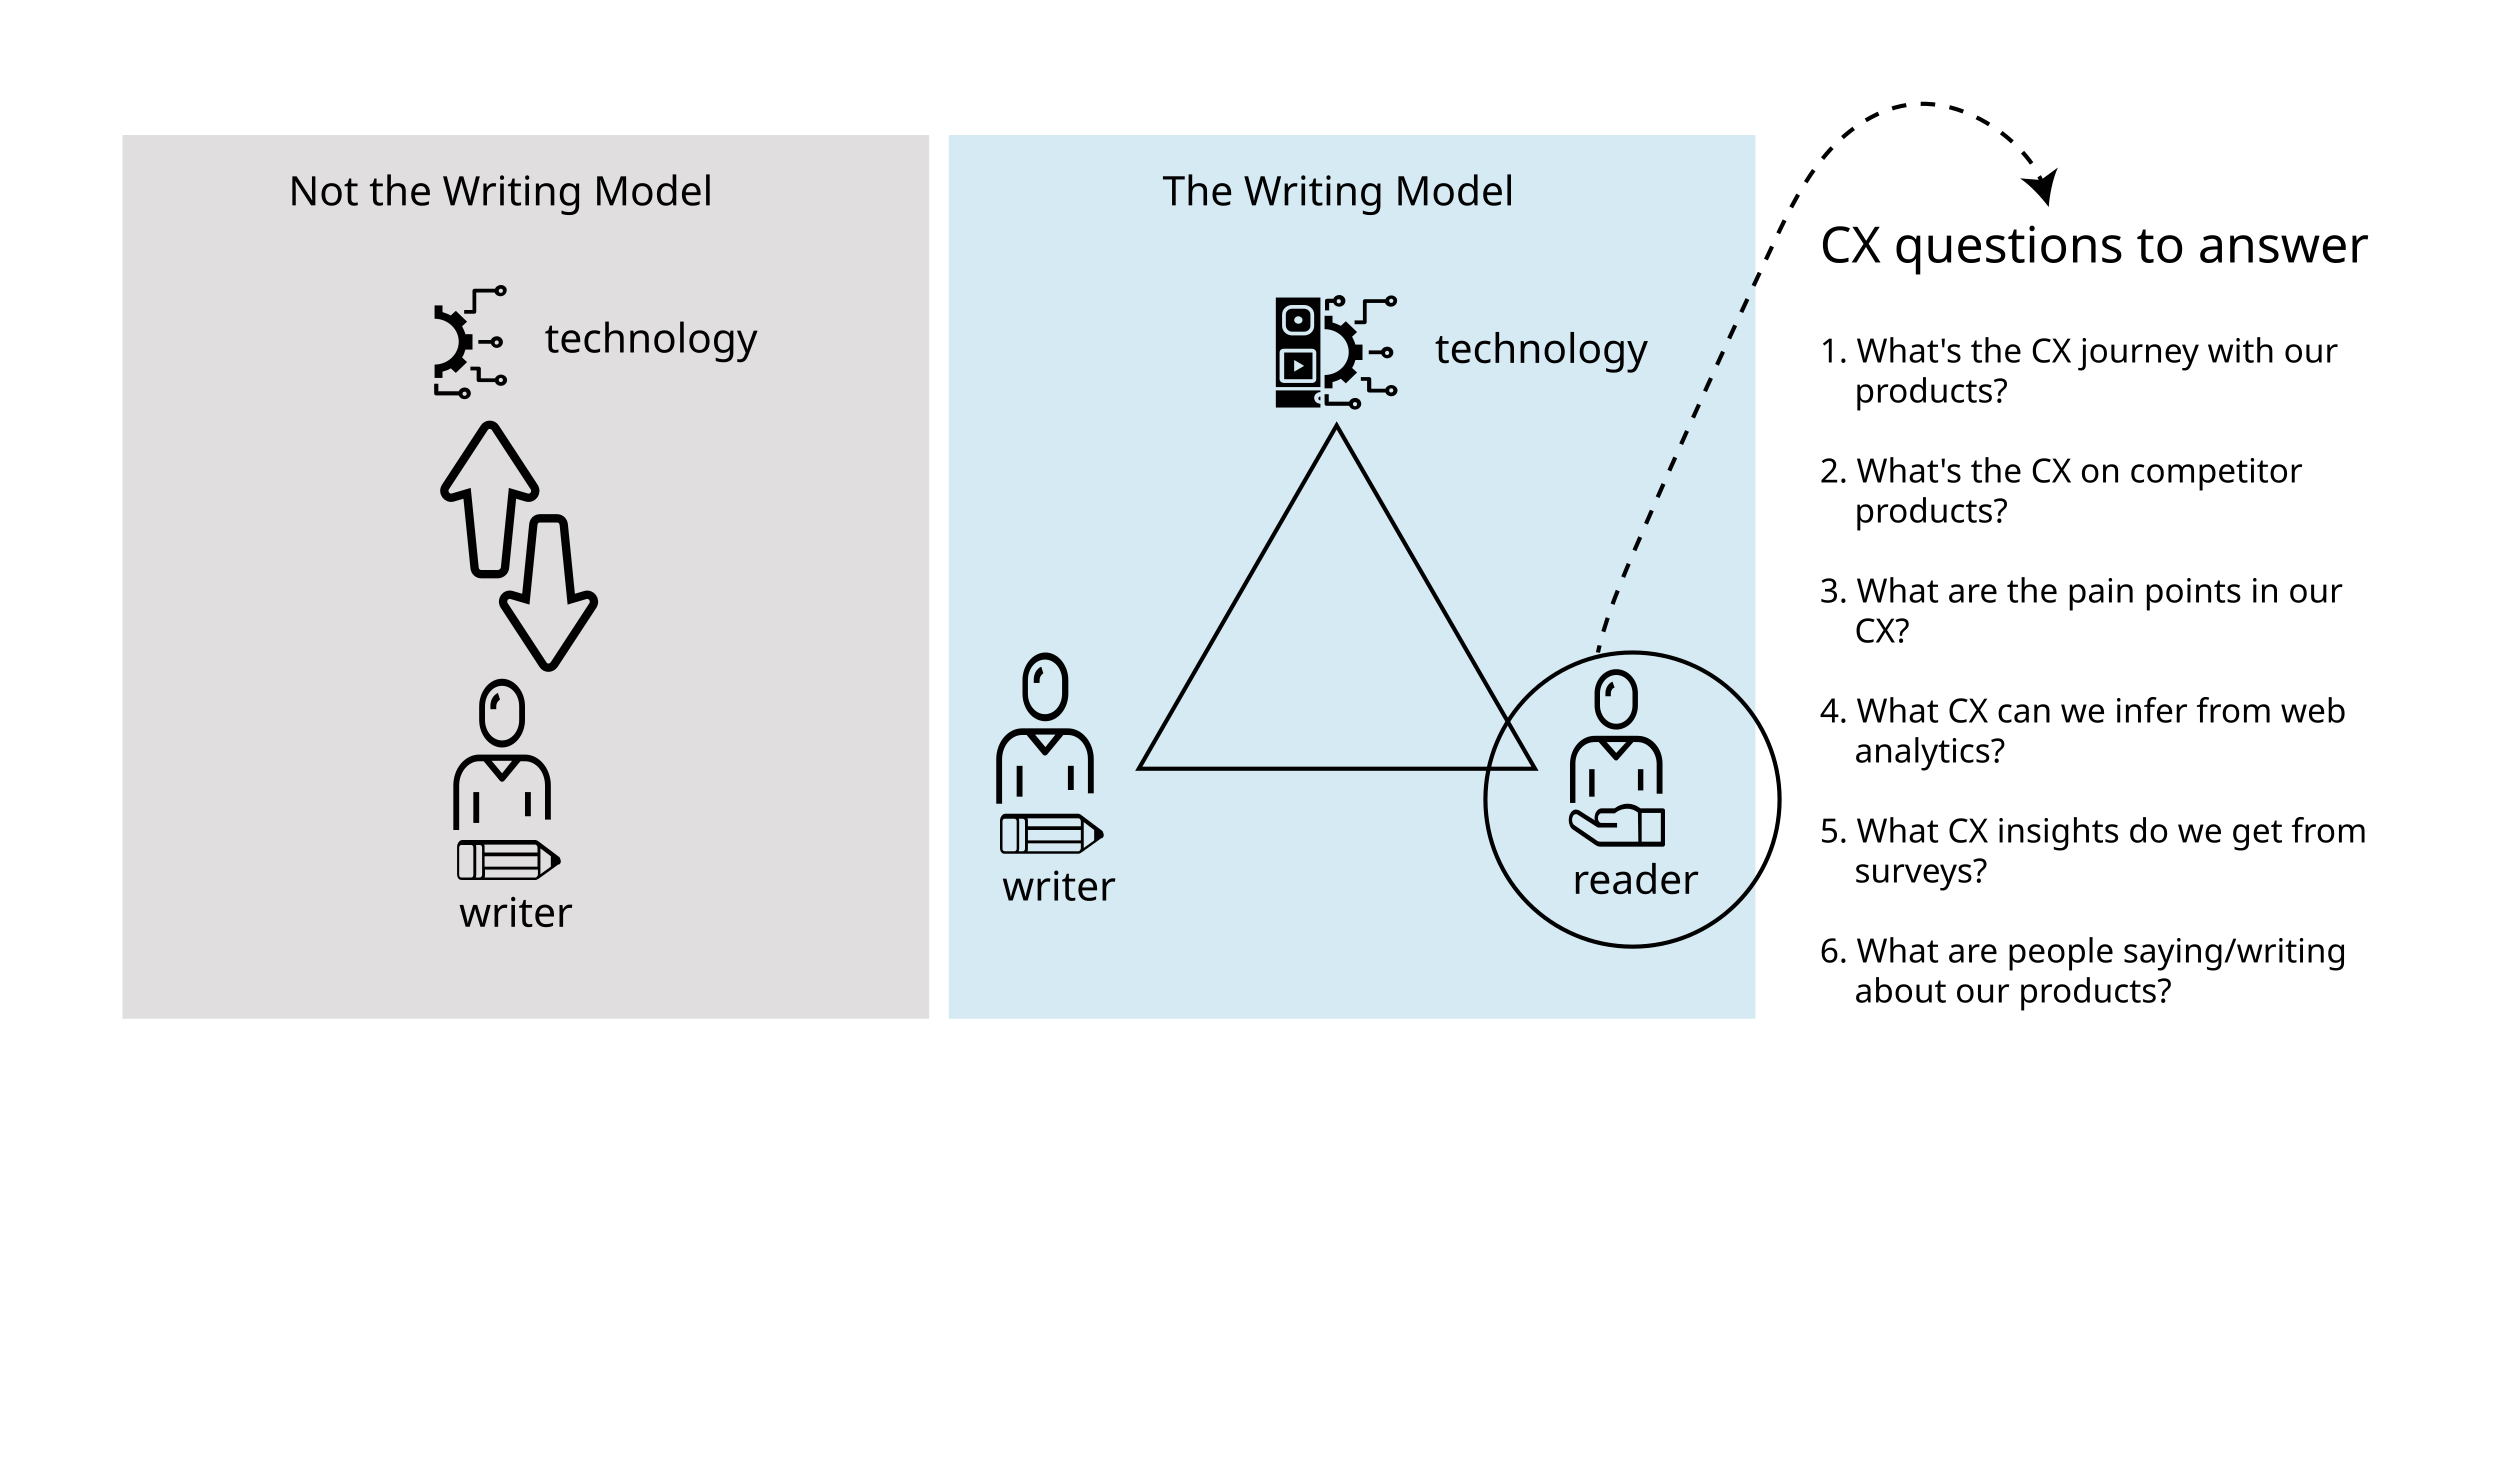
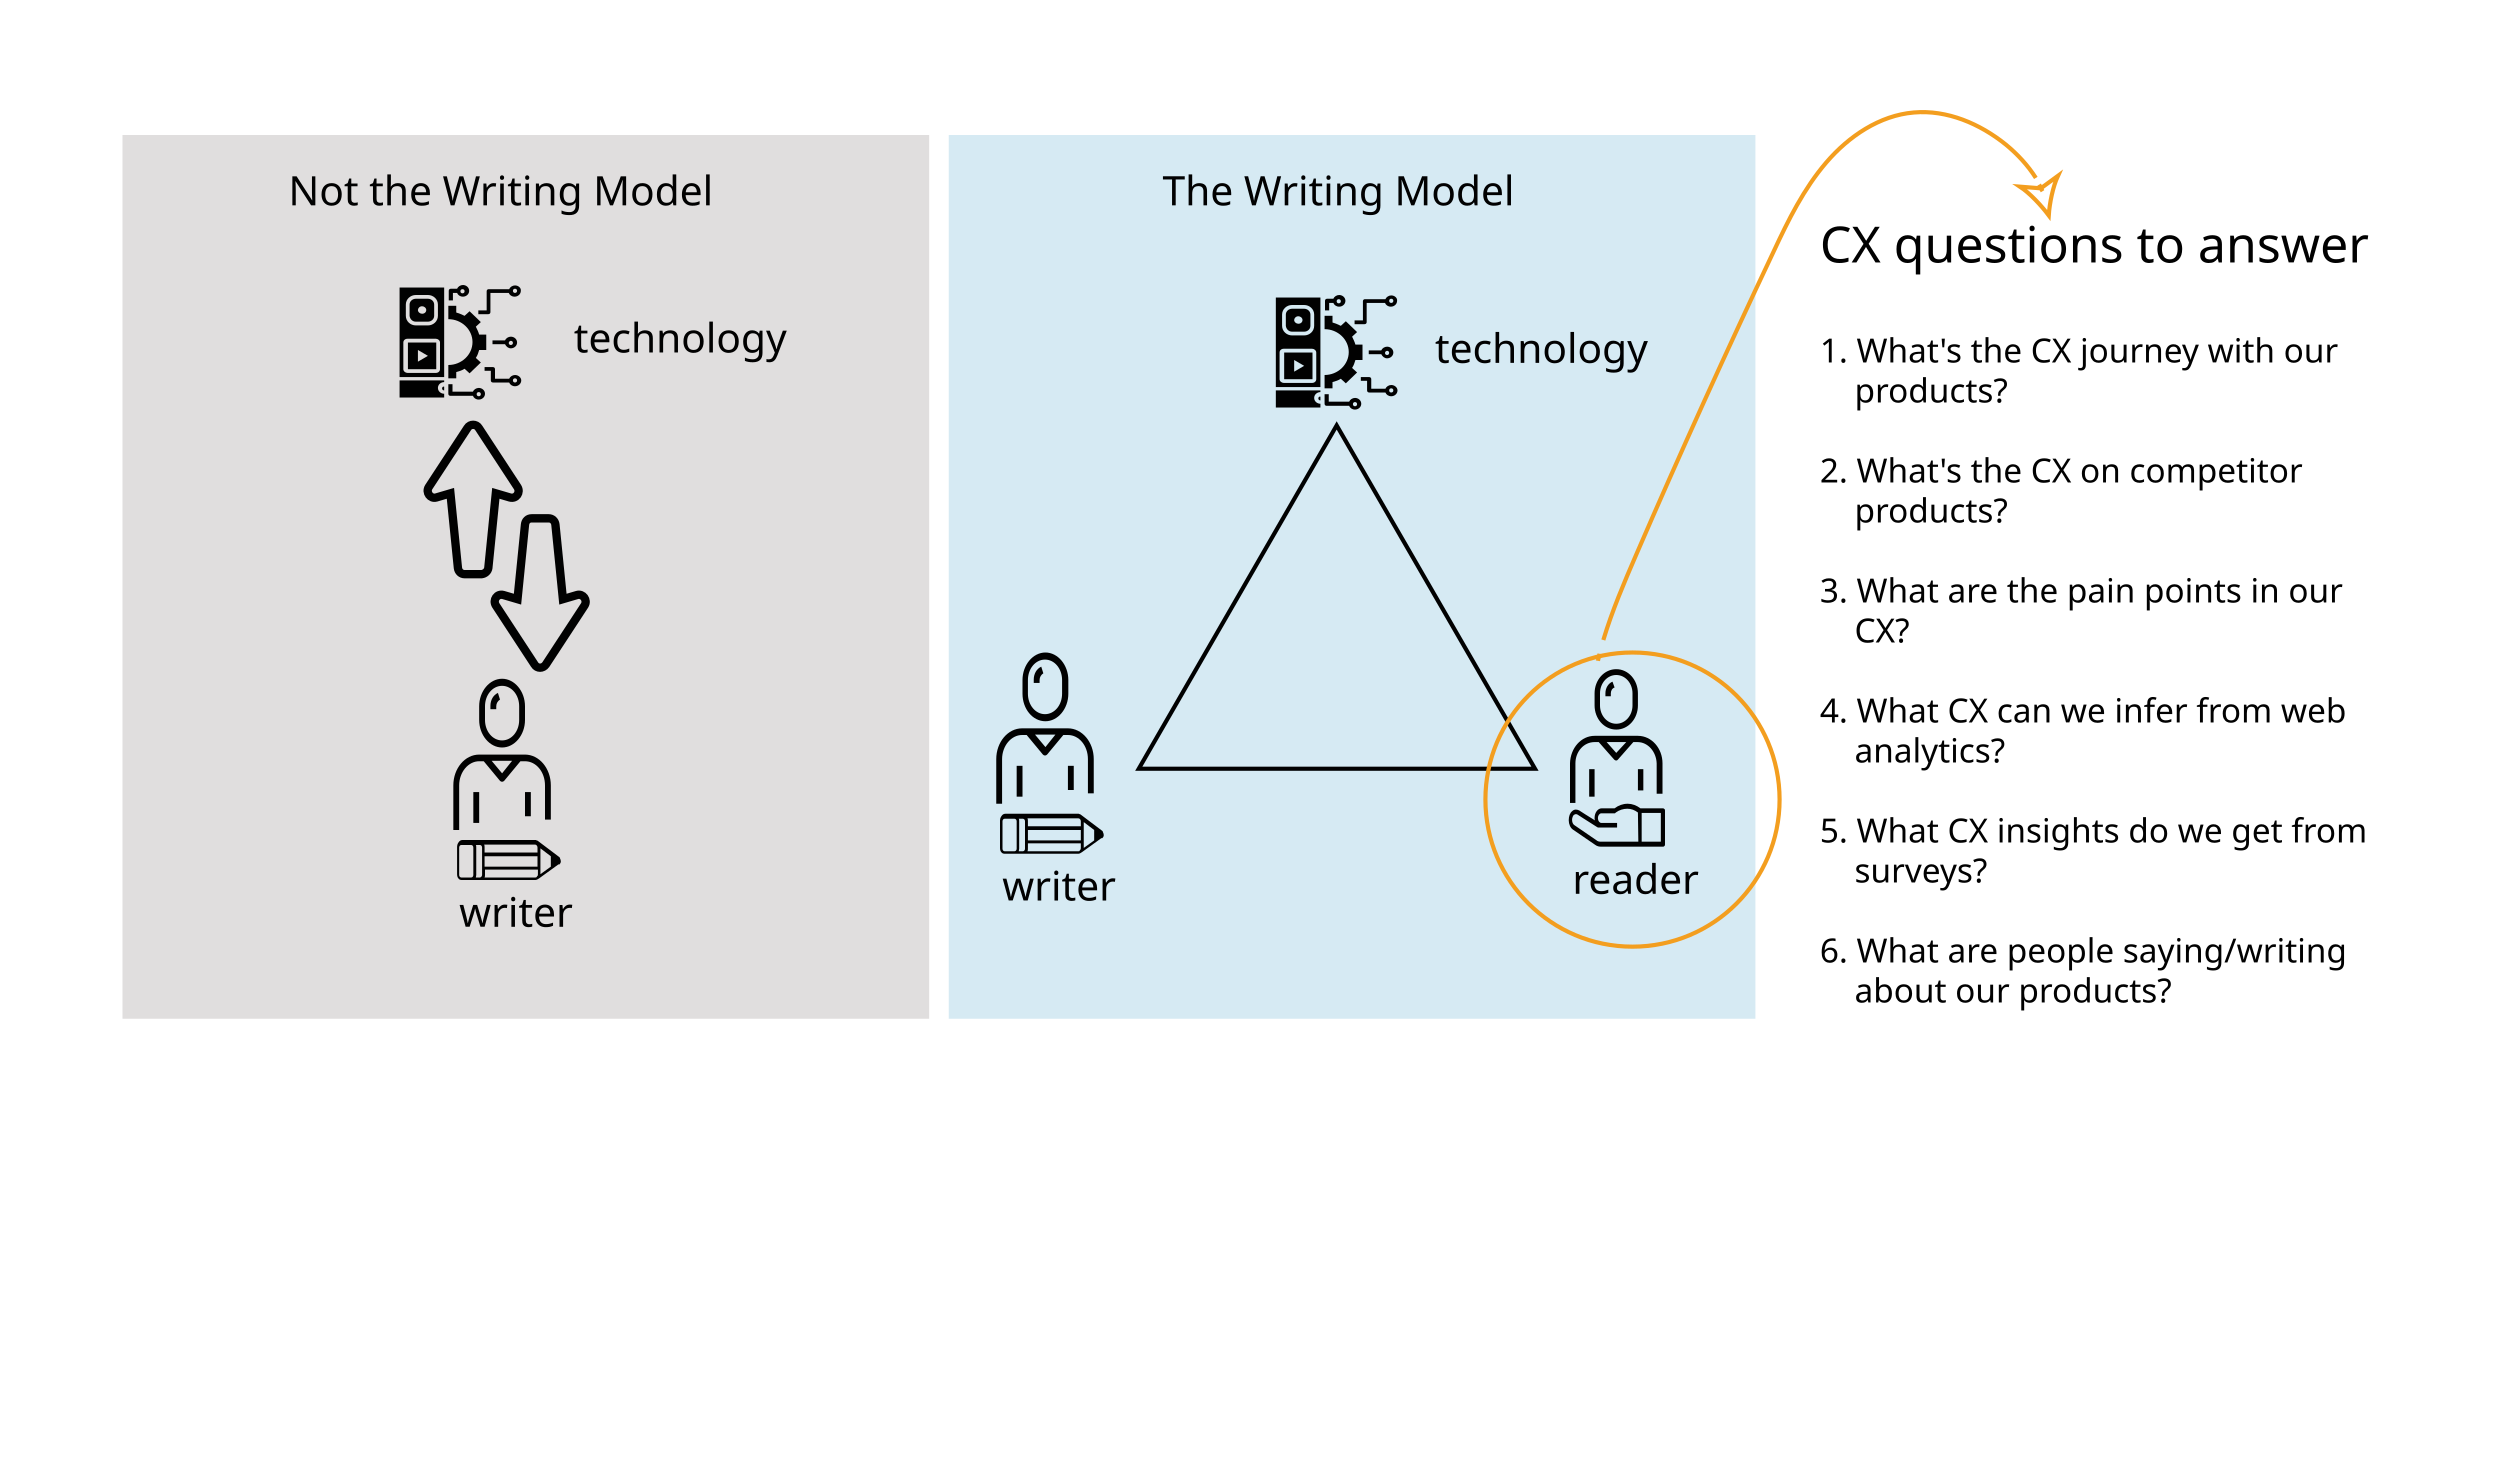
- <svg xmlns="http://www.w3.org/2000/svg" version="1.1" id="Layer_1" x="0px" y="0px" viewBox="0 0 600 350" style="enable-background:new 0 0 600 350;" xml:space="preserve">
-   <style type="text/css">
- 	.st0{fill:none;}
- 	.st1{fill:#010101;}
- 	.st2{font-family:'ArialMT';}
- 	.st3{font-size:12px;}
- 	.st4{font-size:8px;}
- 	.st5{fill:#E0DEDE;}
- 	.st6{font-family:'Arial-BoldMT';}
- 	.st7{font-size:9.764px;}
- 	.st8{fill:none;stroke:#010101;stroke-width:2;stroke-miterlimit:10;}
- 	.st9{fill:#D6EAF3;}
- 	.st10{fill:none;stroke:#010101;stroke-miterlimit:10;}
- 	.st11{fill:none;stroke:#010101;stroke-miterlimit:10;stroke-dasharray:3.482,3.482;}
- </style>
-   <rect x="230" y="47.5" class="st0" width="600" height="45.9" />
-   <rect x="436.8" y="52.7" class="st0" width="134.2" height="216.9" />
-   <text transform="matrix(1 0 0 1 436.7654 62.9947)" class="st1 st2 st3">CX questions to answer</text>
-   <text transform="matrix(1 0 0 1 436.7654 86.9947)" class="st1 st2 st4">1. What's the CX journey with our </text>
-   <text transform="matrix(1 0 0 1 436.7654 96.5948)" class="st1 st2 st4">    products?</text>
-   <text transform="matrix(1 0 0 1 436.7654 115.795)" class="st1 st2 st4">2. What's the CX on competitor </text>
-   <text transform="matrix(1 0 0 1 436.7654 125.3951)" class="st1 st2 st4">    products?</text>
-   <text transform="matrix(1 0 0 1 436.7654 144.5948)" class="st1 st2 st4">3. What are the pain points in our </text>
-   <text transform="matrix(1 0 0 1 436.7654 154.1949)" class="st1 st2 st4">    CX?</text>
-   <text transform="matrix(1 0 0 1 436.7654 173.3951)" class="st1 st2 st4">4. What CX can we infer from web </text>
-   <text transform="matrix(1 0 0 1 436.7654 182.9947)" class="st1 st2 st4">    analytics?</text>
-   <text transform="matrix(1 0 0 1 436.7654 202.1949)" class="st1 st2 st4">5. What CX insights do we get from </text>
-   <text transform="matrix(1 0 0 1 436.7654 211.795)" class="st1 st2 st4">    surveys?</text>
-   <text transform="matrix(1 0 0 1 436.7654 230.9947)" class="st1 st2 st4">6. What are people saying/writing </text>
-   <text transform="matrix(1 0 0 1 436.7654 240.5948)" class="st1 st2 st4">    about our products?</text>
-   <rect x="29.4" y="32.4" class="st5" width="193.6" height="212.1" />
-   <text transform="matrix(1 0 0 1 69.2148 49.2809)" class="st1 st6 st7">Not the Writing Model</text>
-   <text transform="matrix(1 0 0 1 130.7113 84.5987)" class="st1 st2 st7">technology</text>
-   <path class="st1" d="M329.8,158.4c0,0.3,0.2,0.5,0.5,0.5v-1C330,157.9,329.8,158.1,329.8,158.4z" />
-   <path class="st1" d="M330.2,159.7c-0.8,0-1.5-0.6-1.5-1.4c0-0.8,0.7-1.4,1.5-1.4v-0.4h-10.6v4.1h10.7v-0.9L330.2,159.7L330.2,159.7z  " />
-   <path class="st1" d="M329.3,153.8c0,0.5-0.4,0.9-1,0.9h-6.8c-0.5,0-1-0.4-1-0.9v-6.4c0-0.5,0.4-0.9,1-0.9h6.8c0.5,0,1,0.4,1,0.9  V153.8z M321,138.3c0-1.3,1.1-2.3,2.4-2.3h2.9c1.3,0,2.4,1,2.4,2.3v2.7c0,1.3-1.1,2.3-2.4,2.3h-2.9c-1.3,0-2.4-1-2.4-2.3V138.3z   M330.2,134.2h-10.6v21.5h10.7v-21.5H330.2z" />
-   <path class="st1" d="M323.9,149.2l2.4,1.4l-2.4,1.4V149.2z M321.5,153.8h6.8v-6.4h-6.8V153.8z" />
-   <path class="st1" d="M106.2,89.2c0.7-0.2,1.4-0.4,2-0.8l1.2,1.1l2.7-2.6l-1.2-1.1c0.4-0.6,0.6-1.2,0.8-1.9h1.7v-3.7h-1.7  c-0.2-0.7-0.5-1.3-0.8-1.9l1.2-1.1l-2.7-2.6l-1.2,1.1c-0.6-0.3-1.3-0.6-2-0.8v-1.6h-1.9v3.2c3.2,0,5.8,2.5,5.8,5.5s-2.6,5.5-5.8,5.5  v3.2h1.9V89.2z" />
-   <path class="st1" d="M324.9,138.7c0.5,0,1,0.4,1,0.9s-0.4,0.9-1,0.9s-1-0.4-1-0.9S324.4,138.7,324.9,138.7z M323.4,142.4h2.9  c0.8,0,1.5-0.6,1.5-1.4v-2.7c0-0.8-0.7-1.4-1.5-1.4h-2.9c-0.8,0-1.5,0.6-1.5,1.4v2.7C322,141.8,322.6,142.4,323.4,142.4z" />
-   <path class="st1" d="M111.5,94c0.3,0,0.5,0.2,0.5,0.5s-0.2,0.5-0.5,0.5s-0.5-0.2-0.5-0.5S111.2,94,111.5,94z M104.7,94.9h5.4  c0.2,0.5,0.7,0.9,1.4,0.9c0.8,0,1.5-0.6,1.5-1.4s-0.7-1.4-1.5-1.4c-0.6,0-1.2,0.4-1.4,0.9h-4.9v-1.8h-1v2.3  C104.2,94.7,104.4,94.9,104.7,94.9L104.7,94.9z" />
-   <path class="st1" d="M120.2,70.3c-0.3,0-0.5-0.2-0.5-0.5s0.2-0.5,0.5-0.5s0.5,0.2,0.5,0.5S120.5,70.3,120.2,70.3z M120.2,68.4  c-0.6,0-1.2,0.4-1.4,0.9h-4.9c-0.3,0-0.5,0.2-0.5,0.5v4.6h-2v0.9h2.4c0.3,0,0.5-0.2,0.5-0.5v-4.6h4.4c0.2,0.5,0.7,0.9,1.4,0.9  c0.8,0,1.5-0.6,1.5-1.4C121.7,69,121,68.4,120.2,68.4L120.2,68.4z" />
-   <path class="st1" d="M119.2,81.7c0.3,0,0.5,0.2,0.5,0.5s-0.2,0.5-0.5,0.5s-0.5-0.2-0.5-0.5S119,81.7,119.2,81.7z M119.2,83.5  c0.8,0,1.5-0.6,1.5-1.4s-0.7-1.4-1.5-1.4c-0.6,0-1.2,0.4-1.4,0.9h-3v0.9h3C118.1,83.1,118.6,83.5,119.2,83.5z" />
-   <path class="st1" d="M120.2,91.7c-0.3,0-0.5-0.2-0.5-0.5s0.2-0.5,0.5-0.5s0.5,0.2,0.5,0.5S120.5,91.7,120.2,91.7z M120.2,89.9  c-0.6,0-1.2,0.4-1.4,0.9h-3.4v-2.3c0-0.3-0.2-0.5-0.5-0.5h-2v0.9h1.5v2.3c0,0.3,0.2,0.5,0.5,0.5h3.9c0.2,0.5,0.7,0.9,1.4,0.9  c0.8,0,1.5-0.6,1.5-1.4C121.7,90.5,121,89.9,120.2,89.9L120.2,89.9z" />
-   <path class="st1" d="M120.5,185.6l-2.5-3h4.9L120.5,185.6z M132.2,196.7v-8.2c0-4.1-2.8-7.4-6.2-7.4h-11c-3.4,0-6.2,3.3-6.2,7.4  v10.7h1.4v-10.7c0-3.2,2.2-5.8,4.8-5.8h1.1l3.9,4.7c0.3,0.3,0.7,0.3,1,0l3.9-4.7h1.1c2.7,0,4.8,2.6,4.8,5.8v8.2H132.2z" />
-   <rect x="113.6" y="190.1" class="st1" width="1.4" height="7.4" />
-   <rect x="126" y="190.1" class="st1" width="1.4" height="5.8" />
-   <path class="st1" d="M116.4,169.5c0-2.7,1.8-4.9,4.1-4.9c2.3,0,4.1,2.2,4.1,4.9v3.3c0,2.7-1.8,4.9-4.1,4.9c-2.3,0-4.1-2.2-4.1-4.9  V169.5z M120.5,179.4c3,0,5.5-3,5.5-6.6v-3.3c0-3.6-2.5-6.6-5.5-6.6s-5.5,3-5.5,6.6v3.3C115,176.4,117.5,179.4,120.5,179.4z" />
-   <path class="st1" d="M119.1,169.5c0-0.7,0.4-1.3,0.9-1.6l-0.5-1.6l0,0c-1.1,0.5-1.8,1.7-1.8,3.1v0.8h1.4V169.5z" />
-   <path class="st1" d="M129.7,209.8v-6.2l2.5,1.9v2.5L129.7,209.8z M128.5,210.6h-12.2c0.1-0.2,0.1-0.4,0.1-0.7v-1.2h12.7v1.1  c0,0.2,0,0.4-0.2,0.5C128.8,210.6,128.6,210.6,128.5,210.6L128.5,210.6z M110.7,210.6c-0.3,0-0.5-0.3-0.5-0.6v-6.6  c0-0.3,0.2-0.6,0.5-0.6h2.4c0.3,0,0.5,0.3,0.5,0.6v6.6c0,0.3-0.2,0.6-0.5,0.6H110.7z M116.3,208v-2.5H129v2.5H116.3z M115.2,210.6  h-1c0-0.2,0.1-0.4,0.1-0.6v-6.6c0-0.2,0-0.5-0.1-0.6h1c0.3,0,0.5,0.3,0.5,0.6v6.6C115.7,210.3,115.4,210.6,115.2,210.6z   M128.4,202.7c0.3,0,0.6,0.3,0.6,0.7v1.2h-12.7v-1.2c0-0.2,0-0.5-0.1-0.7H128.4z M134.3,207.4c0.2-0.2,0.3-0.4,0.3-0.7  c0-0.2-0.1-0.5-0.2-0.7v-0.1l-0.1-0.1c0-0.1-0.1-0.1-0.2-0.2l-4.9-3.7c-0.1-0.1-0.2-0.1-0.3-0.2c-0.1,0-0.2,0-0.3-0.1H111  c-0.4,0-0.7,0.2-0.9,0.5c-0.1,0.1-0.1,0.2-0.2,0.3c-0.1,0.2-0.2,0.5-0.2,0.8v6.6c0,0.4,0.1,0.8,0.3,1c0.2,0.3,0.5,0.4,0.8,0.4h0.1  h17.6c0.3,0,0.6-0.2,0.9-0.4l4.7-3.4C134.1,207.6,134.2,207.5,134.3,207.4L134.3,207.4z" />
-   <text transform="matrix(1 0 0 1 110.1979 222.4288)" class="st1 st2 st7">writer</text>
-   <path class="st8" d="M133,159.5l9.3-14.2c0.8-1.3-0.4-2.9-1.8-2.5l-3.4,1l-1.8-17.9c-0.1-0.9-0.8-1.5-1.6-1.5h-4.1  c-0.9,0-1.5,0.6-1.6,1.5l-1.8,17.9l-3.4-1c-1.5-0.4-2.6,1.2-1.8,2.5l9.3,14.2C130.9,160.5,132.3,160.5,133,159.5L133,159.5z" />
-   <path class="st8" d="M121.2,136.3l1.8-17.9l3.4,1c1.5,0.4,2.6-1.2,1.8-2.5l-9.3-14.2c-0.6-1-2.1-1-2.7,0l-9.3,14.2  c-0.8,1.3,0.4,2.9,1.8,2.5l3.4-1l1.8,17.9c0.1,0.9,0.8,1.5,1.6,1.5h4.1C120.4,137.7,121.1,137.1,121.2,136.3L121.2,136.3z" />
-   <rect x="227.7" y="32.4" class="st9" width="193.6" height="212.1" />
-   <text transform="matrix(1 0 0 1 279.0111 49.2804)" class="st1 st6 st7">The Writing Model</text>
-   <text transform="matrix(1 0 0 1 344.3898 87.0939)" class="st1 st2 st7">technology</text>
-   <path class="st1" d="M316.4,95.6c0,0.3,0.2,0.5,0.5,0.5v-0.9C316.7,95.1,316.4,95.3,316.4,95.6z" />
-   <path class="st1" d="M316.9,96.9c-0.8,0-1.5-0.6-1.5-1.4s0.7-1.4,1.5-1.4v-0.4h-10.7v4.1h10.7V96.9z" />
-   <path class="st1" d="M315.9,91c0,0.5-0.4,0.9-1,0.9h-6.8c-0.5,0-1-0.4-1-0.9v-6.4c0-0.5,0.4-0.9,1-0.9h6.8c0.5,0,1,0.4,1,0.9V91z   M307.7,75.5c0-1.3,1.1-2.3,2.4-2.3h2.9c1.3,0,2.4,1,2.4,2.3v2.7c0,1.3-1.1,2.3-2.4,2.3h-2.9c-1.3,0-2.4-1-2.4-2.3V75.5z   M316.9,71.4h-10.7v21.5h10.7V71.4z" />
-   <path class="st1" d="M310.6,86.4l2.4,1.4l-2.4,1.4V86.4z M308.2,91h6.8v-6.4h-6.8V91z" />
-   <path class="st1" d="M319.8,91.7c0.7-0.2,1.4-0.4,2-0.8L323,92l2.7-2.6l-1.2-1.1c0.4-0.6,0.6-1.2,0.8-1.9h1.7v-3.7h-1.7  c-0.2-0.7-0.5-1.3-0.8-1.9l1.2-1.1l-2.7-2.6l-1.2,1.1c-0.6-0.3-1.3-0.6-2-0.8v-1.6h-1.9V79c3.2,0,5.8,2.5,5.8,5.5s-2.6,5.5-5.8,5.5  v3.2h1.9V91.7z" />
-   <path class="st1" d="M311.6,75.9c0.5,0,1,0.4,1,0.9s-0.4,0.9-1,0.9c-0.5,0-1-0.4-1-0.9C310.6,76.4,311,75.9,311.6,75.9z M310.1,79.6  h2.9c0.8,0,1.5-0.6,1.5-1.4v-2.7c0-0.8-0.7-1.4-1.5-1.4h-2.9c-0.8,0-1.5,0.6-1.5,1.4v2.7C308.7,79,309.3,79.6,310.1,79.6z" />
-   <path class="st1" d="M325.2,96.5c0.3,0,0.5,0.2,0.5,0.5s-0.2,0.5-0.5,0.5s-0.5-0.2-0.5-0.5S324.9,96.5,325.2,96.5z M318.4,97.4h5.4  c0.2,0.5,0.7,0.9,1.4,0.9c0.8,0,1.5-0.6,1.5-1.4s-0.7-1.4-1.5-1.4c-0.6,0-1.2,0.4-1.4,0.9h-4.9v-1.8h-1v2.3  C317.9,97.2,318.1,97.4,318.4,97.4L318.4,97.4z" />
-   <path class="st1" d="M321.3,71.8c0.3,0,0.5,0.2,0.5,0.5s-0.2,0.5-0.5,0.5s-0.5-0.2-0.5-0.5S321,71.8,321.3,71.8z M318.9,72.7h1.1  c0.2,0.5,0.7,0.9,1.4,0.9c0.8,0,1.5-0.6,1.5-1.4s-0.7-1.4-1.5-1.4c-0.6,0-1.2,0.4-1.4,0.9h-1.5c-0.3,0-0.5,0.2-0.5,0.5v2.3h1v-1.8  H318.9z" />
-   <path class="st1" d="M333.9,72.7c-0.3,0-0.5-0.2-0.5-0.5s0.2-0.5,0.5-0.5s0.5,0.2,0.5,0.5S334.2,72.7,333.9,72.7z M333.9,70.9  c-0.6,0-1.2,0.4-1.4,0.9h-4.9c-0.3,0-0.5,0.2-0.5,0.5v4.6h-2v0.9h2.4c0.3,0,0.5-0.2,0.5-0.5v-4.6h4.4c0.2,0.5,0.7,0.9,1.4,0.9  c0.8,0,1.5-0.6,1.5-1.4C335.4,71.5,334.7,70.9,333.9,70.9L333.9,70.9z" />
-   <path class="st1" d="M332.9,84.2c0.3,0,0.5,0.2,0.5,0.5s-0.2,0.5-0.5,0.5s-0.5-0.2-0.5-0.5S332.7,84.2,332.9,84.2z M332.9,86  c0.8,0,1.5-0.6,1.5-1.4s-0.7-1.4-1.5-1.4c-0.6,0-1.2,0.4-1.4,0.9h-3V85h3C331.8,85.6,332.3,86,332.9,86z" />
-   <path class="st1" d="M333.9,94.2c-0.3,0-0.5-0.2-0.5-0.5s0.2-0.5,0.5-0.5s0.5,0.2,0.5,0.5S334.2,94.2,333.9,94.2z M333.9,92.4  c-0.6,0-1.2,0.4-1.4,0.9h-3.4V91c0-0.3-0.2-0.5-0.5-0.5h-2v0.9h1.5v2.3c0,0.3,0.2,0.5,0.5,0.5h3.9c0.2,0.5,0.7,0.9,1.4,0.9  c0.8,0,1.5-0.6,1.5-1.4C335.4,93,334.7,92.4,333.9,92.4L333.9,92.4z" />
-   <path class="st1" d="M387.9,180.7l-2.3-2.6h4.7L387.9,180.7z M399,190.5v-7.3c0-3.6-2.6-6.6-5.9-6.6h-10.4c-3.2,0-5.8,2.9-5.9,6.6  v9.5h1.3v-9.5c0-2.8,2-5.1,4.6-5.1h1l3.7,4.2c0.3,0.3,0.7,0.3,0.9,0l3.7-4.2h1c2.5,0,4.5,2.3,4.6,5.1v7.3H399z" />
-   <rect x="381.4" y="184.6" class="st1" width="1.3" height="6.6" />
-   <rect x="393.1" y="184.6" class="st1" width="1.3" height="5.1" />
-   <path class="st1" d="M398.6,202H394v-6.9h4.6V202z M393.2,202h-9.1c-0.3,0-0.7-0.1-0.9-0.3l-5.4-3.7c-0.3-0.2-0.5-0.7-0.5-1.2v-0.1  c0-0.4,0.2-0.9,0.4-1.1c0.3-0.2,0.6-0.3,0.9-0.1l1.4,0.9l0,0l3.3,2.1l0,0c0.1,0,0.1,0.1,0.2,0.1h4.6v-1.1h-3.8  c-0.4,0-0.8-0.5-0.8-1.1c0,0,0,0,0-0.1c0-0.6,0.4-1.1,0.8-1.1h3.2c0.1,0,0.1,0,0.2-0.1l0.1-0.1c0.8-0.6,1.8-0.9,2.7-0.9h0.1  c0.9,0,1.7,0.3,2.5,0.9L393.2,202z M399.1,194h-5.4c-0.9-0.7-2-1.1-3-1.1h-0.1c-1.1,0-2.2,0.4-3.1,1.1h-3.1c-0.9,0-1.7,1-1.7,2.3  v0.1c0,0.2,0,0.3,0.1,0.5l-2.4-1.5l0,0l-1.4-0.9c-0.6-0.3-1.2-0.3-1.7,0.2c-0.5,0.4-0.8,1.2-0.8,2.1v0.1c0,0.9,0.4,1.8,1,2.2  l5.4,3.7c0.4,0.3,0.9,0.4,1.3,0.4h15c0.1,0,0.2-0.1,0.3-0.2c0.1-0.1,0.1-0.3,0.1-0.4v-8c0-0.2,0-0.3-0.1-0.4  C399.3,194,399.2,194,399.1,194L399.1,194z" />
-   <path class="st1" d="M384,166.4c0-2.4,1.7-4.4,3.9-4.4c2.2,0,3.9,2,3.9,4.4v2.9c0,2.4-1.7,4.4-3.9,4.4c-2.2,0-3.9-2-3.9-4.4V166.4z   M387.9,175.1c2.9,0,5.2-2.6,5.2-5.8v-2.9c0-3.2-2.3-5.8-5.2-5.8c-2.9,0-5.2,2.6-5.2,5.8v2.9C382.7,172.5,385,175.1,387.9,175.1z" />
-   <path class="st1" d="M386.6,166.4c0-0.6,0.3-1.2,0.9-1.4l-0.5-1.4l0,0c-1,0.4-1.7,1.5-1.7,2.8v0.7h1.3L386.6,166.4z" />
-   <path class="st1" d="M250.9,179.3l-2.5-3h4.9L250.9,179.3z M262.5,190.4v-8.2c0-4.1-2.8-7.4-6.2-7.4h-11c-3.4,0-6.2,3.3-6.2,7.4  v10.7h1.4v-10.7c0-3.2,2.2-5.8,4.8-5.8h1.1l3.9,4.7c0.3,0.3,0.7,0.3,1,0l3.9-4.7h1.1c2.7,0,4.8,2.6,4.8,5.8v8.2H262.5z" />
-   <rect x="244" y="183.8" class="st1" width="1.4" height="7.4" />
-   <rect x="256.3" y="183.8" class="st1" width="1.4" height="5.8" />
-   <path class="st1" d="M246.7,163.2c0-2.7,1.8-4.9,4.1-4.9s4.1,2.2,4.1,4.9v3.3c0,2.7-1.8,4.9-4.1,4.9s-4.1-2.2-4.1-4.9V163.2  L246.7,163.2z M250.9,173.1c3,0,5.5-3,5.5-6.6v-3.3c0-3.6-2.5-6.6-5.5-6.6s-5.5,3-5.5,6.6v3.3C245.4,170.1,247.8,173.1,250.9,173.1z  " />
-   <path class="st1" d="M249.5,163.2c0-0.7,0.4-1.3,0.9-1.6l-0.5-1.6l0,0c-1.1,0.5-1.8,1.7-1.8,3.1v0.8h1.4L249.5,163.2z" />
-   <path class="st1" d="M260.1,203.5v-6.2l2.5,1.9v2.5L260.1,203.5z M258.8,204.3h-12.2c0.1-0.2,0.1-0.4,0.1-0.7v-1.2h12.7v1.1  c0,0.2,0,0.4-0.2,0.5C259.1,204.3,259,204.3,258.8,204.3L258.8,204.3z M241.1,204.3c-0.3,0-0.5-0.3-0.5-0.6v-6.6  c0-0.3,0.2-0.6,0.5-0.6h2.4c0.3,0,0.5,0.3,0.5,0.6v6.6c0,0.3-0.2,0.6-0.5,0.6H241.1z M246.7,201.7v-2.5h12.7v2.5H246.7z   M245.5,204.3h-1c0-0.2,0.1-0.4,0.1-0.6v-6.6c0-0.2,0-0.5-0.1-0.6h1c0.3,0,0.5,0.3,0.5,0.6v6.6C246,204,245.8,204.3,245.5,204.3z   M258.8,196.4c0.3,0,0.6,0.3,0.6,0.7v1.2h-12.7v-1.2c0-0.2,0-0.5-0.1-0.7H258.8z M264.6,201.1c0.2-0.2,0.3-0.4,0.3-0.7  c0-0.2-0.1-0.5-0.2-0.7v-0.1l-0.1-0.1c0-0.1-0.1-0.1-0.2-0.2l-4.9-3.7c-0.1-0.1-0.2-0.1-0.3-0.2c-0.1,0-0.2,0-0.3-0.1h-17.6  c-0.4,0-0.7,0.2-0.9,0.5c-0.1,0.1-0.1,0.2-0.2,0.3c-0.1,0.2-0.2,0.5-0.2,0.8v6.6c0,0.4,0.1,0.8,0.3,1c0.2,0.3,0.5,0.4,0.8,0.4h0.1  h17.6c0.3,0,0.6-0.2,0.9-0.4l4.7-3.4C264.4,201.3,264.5,201.2,264.6,201.1L264.6,201.1z" />
-   <polygon class="st10" points="320.8,102.1 273.3,184.5 368.4,184.5 " />
-   <text transform="matrix(1 0 0 1 240.5371 216.1266)" class="st1 st2 st7">writer</text>
-   <text transform="matrix(1 0 0 1 377.3725 214.5177)" class="st1 st2 st7">reader</text>
-   <circle class="st10" cx="391.8" cy="191.9" r="35.3" />
+ <svg xmlns="http://www.w3.org/2000/svg" version="1.1" id="Layer_1" x="0px" y="0px" viewBox="0 0 600 350" enable-background="new 0 0 600 350" xml:space="preserve">
+   <rect x="230" y="47.5" fill="none" width="600" height="45.9" />
+   <rect x="436.8" y="52.7" fill="none" width="134.2" height="216.9" />
+   <text transform="matrix(1 0 0 1 436.7654 62.9947)" fill="#010101" font-family="'ArialMT'" font-size="12px">CX questions to answer</text>
+   <text transform="matrix(1 0 0 1 436.7654 86.9947)" fill="#010101" font-family="'ArialMT'" font-size="8px">1. What's the CX journey with our </text>
+   <text transform="matrix(1 0 0 1 436.7654 96.5948)" fill="#010101" font-family="'ArialMT'" font-size="8px">    products?</text>
+   <text transform="matrix(1 0 0 1 436.7654 115.795)" fill="#010101" font-family="'ArialMT'" font-size="8px">2. What's the CX on competitor </text>
+   <text transform="matrix(1 0 0 1 436.7654 125.3951)" fill="#010101" font-family="'ArialMT'" font-size="8px">    products?</text>
+   <text transform="matrix(1 0 0 1 436.7654 144.5948)" fill="#010101" font-family="'ArialMT'" font-size="8px">3. What are the pain points in our </text>
+   <text transform="matrix(1 0 0 1 436.7654 154.1949)" fill="#010101" font-family="'ArialMT'" font-size="8px">    CX?</text>
+   <text transform="matrix(1 0 0 1 436.7654 173.3951)" fill="#010101" font-family="'ArialMT'" font-size="8px">4. What CX can we infer from web </text>
+   <text transform="matrix(1 0 0 1 436.7654 182.9947)" fill="#010101" font-family="'ArialMT'" font-size="8px">    analytics?</text>
+   <text transform="matrix(1 0 0 1 436.7654 202.1949)" fill="#010101" font-family="'ArialMT'" font-size="8px">5. What CX insights do we get from </text>
+   <text transform="matrix(1 0 0 1 436.7654 211.795)" fill="#010101" font-family="'ArialMT'" font-size="8px">    surveys?</text>
+   <text transform="matrix(1 0 0 1 436.7654 230.9947)" fill="#010101" font-family="'ArialMT'" font-size="8px">6. What are people saying/writing </text>
+   <text transform="matrix(1 0 0 1 436.7654 240.5948)" fill="#010101" font-family="'ArialMT'" font-size="8px">    about our products?</text>
+   <rect x="29.4" y="32.4" fill="#E0DEDE" width="193.6" height="212.1" />
+   <text transform="matrix(1 0 0 1 69.2148 49.2809)" fill="#010101" font-family="'Arial-BoldMT'" font-size="9.764px">Not the Writing Model</text>
+   <text transform="matrix(1 0 0 1 137.7113 84.5987)" fill="#010101" font-family="'ArialMT'" font-size="9.764px">technology</text>
+   <path fill="#010101" d="M329.8,158.4c0,0.3,0.2,0.5,0.5,0.5v-1C330,157.9,329.8,158.1,329.8,158.4z" />
+   <path fill="#010101" d="M330.2,159.7c-0.8,0-1.5-0.6-1.5-1.4c0-0.8,0.7-1.4,1.5-1.4v-0.4h-10.6v4.1h10.7v-0.9H330.2z" />
+   <path fill="#010101" d="M329.3,153.8c0,0.5-0.4,0.9-1,0.9h-6.8c-0.5,0-1-0.4-1-0.9v-6.4c0-0.5,0.4-0.9,1-0.9h6.8c0.5,0,1,0.4,1,0.9  V153.8z M321,138.3c0-1.3,1.1-2.3,2.4-2.3h2.9c1.3,0,2.4,1,2.4,2.3v2.7c0,1.3-1.1,2.3-2.4,2.3h-2.9c-1.3,0-2.4-1-2.4-2.3V138.3z   M330.2,134.2h-10.6v21.5h10.7v-21.5H330.2z" />
+   <path fill="#010101" d="M323.9,149.2l2.4,1.4l-2.4,1.4V149.2z M321.5,153.8h6.8v-6.4h-6.8V153.8z" />
+   <path fill="#010101" d="M324.9,138.7c0.5,0,1,0.4,1,0.9s-0.4,0.9-1,0.9s-1-0.4-1-0.9S324.4,138.7,324.9,138.7z M323.4,142.4h2.9  c0.8,0,1.5-0.6,1.5-1.4v-2.7c0-0.8-0.7-1.4-1.5-1.4h-2.9c-0.8,0-1.5,0.6-1.5,1.4v2.7C322,141.8,322.6,142.4,323.4,142.4z" />
+   <path fill="#010101" d="M120.5,185.6l-2.5-3h4.9L120.5,185.6z M132.2,196.7v-8.2c0-4.1-2.8-7.4-6.2-7.4h-11c-3.4,0-6.2,3.3-6.2,7.4  v10.7h1.4v-10.7c0-3.2,2.2-5.8,4.8-5.8h1.1l3.9,4.7c0.3,0.3,0.7,0.3,1,0l3.9-4.7h1.1c2.7,0,4.8,2.6,4.8,5.8v8.2H132.2z" />
+   <rect x="113.6" y="190.1" fill="#010101" width="1.4" height="7.4" />
+   <rect x="126" y="190.1" fill="#010101" width="1.4" height="5.8" />
+   <path fill="#010101" d="M116.4,169.5c0-2.7,1.8-4.9,4.1-4.9c2.3,0,4.1,2.2,4.1,4.9v3.3c0,2.7-1.8,4.9-4.1,4.9  c-2.3,0-4.1-2.2-4.1-4.9V169.5z M120.5,179.4c3,0,5.5-3,5.5-6.6v-3.3c0-3.6-2.5-6.6-5.5-6.6s-5.5,3-5.5,6.6v3.3  C115,176.4,117.5,179.4,120.5,179.4z" />
+   <path fill="#010101" d="M119.1,169.5c0-0.7,0.4-1.3,0.9-1.6l-0.5-1.6l0,0c-1.1,0.5-1.8,1.7-1.8,3.1v0.8h1.4V169.5z" />
+   <path fill="#010101" d="M129.7,209.8v-6.2l2.5,1.9v2.5L129.7,209.8z M128.5,210.6h-12.2c0.1-0.2,0.1-0.4,0.1-0.7v-1.2h12.7v1.1  c0,0.2,0,0.4-0.2,0.5C128.8,210.6,128.6,210.6,128.5,210.6L128.5,210.6z M110.7,210.6c-0.3,0-0.5-0.3-0.5-0.6v-6.6  c0-0.3,0.2-0.6,0.5-0.6h2.4c0.3,0,0.5,0.3,0.5,0.6v6.6c0,0.3-0.2,0.6-0.5,0.6H110.7z M116.3,208v-2.5H129v2.5H116.3z M115.2,210.6  h-1c0-0.2,0.1-0.4,0.1-0.6v-6.6c0-0.2,0-0.5-0.1-0.6h1c0.3,0,0.5,0.3,0.5,0.6v6.6C115.7,210.3,115.4,210.6,115.2,210.6z   M128.4,202.7c0.3,0,0.6,0.3,0.6,0.7v1.2h-12.7v-1.2c0-0.2,0-0.5-0.1-0.7H128.4z M134.3,207.4c0.2-0.2,0.3-0.4,0.3-0.7  c0-0.2-0.1-0.5-0.2-0.7v-0.1l-0.1-0.1c0-0.1-0.1-0.1-0.2-0.2l-4.9-3.7c-0.1-0.1-0.2-0.1-0.3-0.2c-0.1,0-0.2,0-0.3-0.1H111  c-0.4,0-0.7,0.2-0.9,0.5c-0.1,0.1-0.1,0.2-0.2,0.3c-0.1,0.2-0.2,0.5-0.2,0.8v6.6c0,0.4,0.1,0.8,0.3,1c0.2,0.3,0.5,0.4,0.8,0.4h0.1  h17.6c0.3,0,0.6-0.2,0.9-0.4l4.7-3.4C134.1,207.6,134.2,207.5,134.3,207.4L134.3,207.4z" />
+   <text transform="matrix(1 0 0 1 110.1979 222.4288)" fill="#010101" font-family="'ArialMT'" font-size="9.764px">writer</text>
+   <path fill="none" stroke="#010101" stroke-width="2" stroke-miterlimit="10" d="M131,159.5l9.3-14.2c0.8-1.3-0.4-2.9-1.8-2.5l-3.4,1  l-1.8-17.9c-0.1-0.9-0.8-1.5-1.6-1.5h-4.1c-0.9,0-1.5,0.6-1.6,1.5l-1.8,17.9l-3.4-1c-1.5-0.4-2.6,1.2-1.8,2.5l9.3,14.2  C128.9,160.5,130.3,160.5,131,159.5L131,159.5z" />
+   <path fill="none" stroke="#010101" stroke-width="2" stroke-miterlimit="10" d="M117.2,136.3l1.8-17.9l3.4,1  c1.5,0.4,2.6-1.2,1.8-2.5l-9.3-14.2c-0.6-1-2.1-1-2.7,0l-9.3,14.2c-0.8,1.3,0.4,2.9,1.8,2.5l3.4-1l1.8,17.9c0.1,0.9,0.8,1.5,1.6,1.5  h4.1C116.4,137.7,117.1,137.1,117.2,136.3L117.2,136.3z" />
+   <rect x="227.7" y="32.4" fill="#D6EAF3" width="193.6" height="212.1" />
+   <text transform="matrix(1 0 0 1 279.0111 49.2804)" fill="#010101" font-family="'Arial-BoldMT'" font-size="9.764px">The Writing Model</text>
+   <text transform="matrix(1 0 0 1 344.3898 87.0939)" fill="#010101" font-family="'ArialMT'" font-size="9.764px">technology</text>
+   <path fill="#010101" d="M316.4,95.6c0,0.3,0.2,0.5,0.5,0.5v-0.9C316.7,95.1,316.4,95.3,316.4,95.6z" />
+   <path fill="#010101" d="M316.9,96.9c-0.8,0-1.5-0.6-1.5-1.4c0-0.8,0.7-1.4,1.5-1.4v-0.4h-10.7v4.1h10.7V96.9z" />
+   <path fill="#010101" d="M315.9,91c0,0.5-0.4,0.9-1,0.9h-6.8c-0.5,0-1-0.4-1-0.9v-6.4c0-0.5,0.4-0.9,1-0.9h6.8c0.5,0,1,0.4,1,0.9V91z   M307.7,75.5c0-1.3,1.1-2.3,2.4-2.3h2.9c1.3,0,2.4,1,2.4,2.3v2.7c0,1.3-1.1,2.3-2.4,2.3h-2.9c-1.3,0-2.4-1-2.4-2.3V75.5z   M316.9,71.4h-10.7v21.5h10.7V71.4z" />
+   <path fill="#010101" d="M310.6,86.4l2.4,1.4l-2.4,1.4V86.4z M308.2,91h6.8v-6.4h-6.8V91z" />
+   <path fill="#010101" d="M319.8,91.7c0.7-0.2,1.4-0.4,2-0.8L323,92l2.7-2.6l-1.2-1.1c0.4-0.6,0.6-1.2,0.8-1.9h1.7v-3.7h-1.7  c-0.2-0.7-0.5-1.3-0.8-1.9l1.2-1.1l-2.7-2.6l-1.2,1.1c-0.6-0.3-1.3-0.6-2-0.8v-1.6h-1.9V79c3.2,0,5.8,2.5,5.8,5.5s-2.6,5.5-5.8,5.5  v3.2h1.9V91.7z" />
+   <path fill="#010101" d="M311.6,75.9c0.5,0,1,0.4,1,0.9s-0.4,0.9-1,0.9c-0.5,0-1-0.4-1-0.9C310.6,76.4,311,75.9,311.6,75.9z   M310.1,79.6h2.9c0.8,0,1.5-0.6,1.5-1.4v-2.7c0-0.8-0.7-1.4-1.5-1.4h-2.9c-0.8,0-1.5,0.6-1.5,1.4v2.7  C308.7,79,309.3,79.6,310.1,79.6z" />
+   <path fill="#010101" d="M325.2,96.5c0.3,0,0.5,0.2,0.5,0.5s-0.2,0.5-0.5,0.5s-0.5-0.2-0.5-0.5S324.9,96.5,325.2,96.5z M318.4,97.4  h5.4c0.2,0.5,0.7,0.9,1.4,0.9c0.8,0,1.5-0.6,1.5-1.4c0-0.8-0.7-1.4-1.5-1.4c-0.6,0-1.2,0.4-1.4,0.9h-4.9v-1.8h-1v2.3  C317.9,97.2,318.1,97.4,318.4,97.4L318.4,97.4z" />
+   <path fill="#010101" d="M321.3,71.8c0.3,0,0.5,0.2,0.5,0.5s-0.2,0.5-0.5,0.5s-0.5-0.2-0.5-0.5S321,71.8,321.3,71.8z M318.9,72.7h1.1  c0.2,0.5,0.7,0.9,1.4,0.9c0.8,0,1.5-0.6,1.5-1.4c0-0.8-0.7-1.4-1.5-1.4c-0.6,0-1.2,0.4-1.4,0.9h-1.5c-0.3,0-0.5,0.2-0.5,0.5v2.3h1  v-1.8H318.9z" />
+   <path fill="#010101" d="M333.9,72.7c-0.3,0-0.5-0.2-0.5-0.5s0.2-0.5,0.5-0.5s0.5,0.2,0.5,0.5S334.2,72.7,333.9,72.7z M333.9,70.9  c-0.6,0-1.2,0.4-1.4,0.9h-4.9c-0.3,0-0.5,0.2-0.5,0.5v4.6h-2v0.9h2.4c0.3,0,0.5-0.2,0.5-0.5v-4.6h4.4c0.2,0.5,0.7,0.9,1.4,0.9  c0.8,0,1.5-0.6,1.5-1.4C335.4,71.5,334.7,70.9,333.9,70.9L333.9,70.9z" />
+   <path fill="#010101" d="M332.9,84.2c0.3,0,0.5,0.2,0.5,0.5s-0.2,0.5-0.5,0.5s-0.5-0.2-0.5-0.5S332.7,84.2,332.9,84.2z M332.9,86  c0.8,0,1.5-0.6,1.5-1.4c0-0.8-0.7-1.4-1.5-1.4c-0.6,0-1.2,0.4-1.4,0.9h-3V85h3C331.8,85.6,332.3,86,332.9,86z" />
+   <path fill="#010101" d="M333.9,94.2c-0.3,0-0.5-0.2-0.5-0.5s0.2-0.5,0.5-0.5s0.5,0.2,0.5,0.5S334.2,94.2,333.9,94.2z M333.9,92.4  c-0.6,0-1.2,0.4-1.4,0.9h-3.4V91c0-0.3-0.2-0.5-0.5-0.5h-2v0.9h1.5v2.3c0,0.3,0.2,0.5,0.5,0.5h3.9c0.2,0.5,0.7,0.9,1.4,0.9  c0.8,0,1.5-0.6,1.5-1.4C335.4,93,334.7,92.4,333.9,92.4L333.9,92.4z" />
+   <path fill="#010101" d="M387.9,180.7l-2.3-2.6h4.7L387.9,180.7z M399,190.5v-7.3c0-3.6-2.6-6.6-5.9-6.6h-10.4  c-3.2,0-5.8,2.9-5.9,6.6v9.5h1.3v-9.5c0-2.8,2-5.1,4.6-5.1h1l3.7,4.2c0.3,0.3,0.7,0.3,0.9,0l3.7-4.2h1c2.5,0,4.5,2.3,4.6,5.1v7.3  H399z" />
+   <rect x="381.4" y="184.6" fill="#010101" width="1.3" height="6.6" />
+   <rect x="393.1" y="184.6" fill="#010101" width="1.3" height="5.1" />
+   <path fill="#010101" d="M398.6,202H394v-6.9h4.6V202z M393.2,202h-9.1c-0.3,0-0.7-0.1-0.9-0.3l-5.4-3.7c-0.3-0.2-0.5-0.7-0.5-1.2  v-0.1c0-0.4,0.2-0.9,0.4-1.1c0.3-0.2,0.6-0.3,0.9-0.1l1.4,0.9l0,0l3.3,2.1l0,0c0.1,0,0.1,0.1,0.2,0.1h4.6v-1.1h-3.8  c-0.4,0-0.8-0.5-0.8-1.1c0,0,0,0,0-0.1c0-0.6,0.4-1.1,0.8-1.1h3.2c0.1,0,0.1,0,0.2-0.1l0.1-0.1c0.8-0.6,1.8-0.9,2.7-0.9h0.1  c0.9,0,1.7,0.3,2.5,0.9L393.2,202z M399.1,194h-5.4c-0.9-0.7-2-1.1-3-1.1h-0.1c-1.1,0-2.2,0.4-3.1,1.1h-3.1c-0.9,0-1.7,1-1.7,2.3  v0.1c0,0.2,0,0.3,0.1,0.5l-2.4-1.5l0,0l-1.4-0.9c-0.6-0.3-1.2-0.3-1.7,0.2c-0.5,0.4-0.8,1.2-0.8,2.1v0.1c0,0.9,0.4,1.8,1,2.2  l5.4,3.7c0.4,0.3,0.9,0.4,1.3,0.4h15c0.1,0,0.2-0.1,0.3-0.2c0.1-0.1,0.1-0.3,0.1-0.4v-8c0-0.2,0-0.3-0.1-0.4  C399.3,194,399.2,194,399.1,194L399.1,194z" />
+   <path fill="#010101" d="M384,166.4c0-2.4,1.7-4.4,3.9-4.4c2.2,0,3.9,2,3.9,4.4v2.9c0,2.4-1.7,4.4-3.9,4.4c-2.2,0-3.9-2-3.9-4.4  V166.4z M387.9,175.1c2.9,0,5.2-2.6,5.2-5.8v-2.9c0-3.2-2.3-5.8-5.2-5.8c-2.9,0-5.2,2.6-5.2,5.8v2.9  C382.7,172.5,385,175.1,387.9,175.1z" />
+   <path fill="#010101" d="M386.6,166.4c0-0.6,0.3-1.2,0.9-1.4l-0.5-1.4l0,0c-1,0.4-1.7,1.5-1.7,2.8v0.7h1.3L386.6,166.4z" />
+   <path fill="#010101" d="M250.9,179.3l-2.5-3h4.9L250.9,179.3z M262.5,190.4v-8.2c0-4.1-2.8-7.4-6.2-7.4h-11c-3.4,0-6.2,3.3-6.2,7.4  v10.7h1.4v-10.7c0-3.2,2.2-5.8,4.8-5.8h1.1l3.9,4.7c0.3,0.3,0.7,0.3,1,0l3.9-4.7h1.1c2.7,0,4.8,2.6,4.8,5.8v8.2H262.5z" />
+   <rect x="244" y="183.8" fill="#010101" width="1.4" height="7.4" />
+   <rect x="256.3" y="183.8" fill="#010101" width="1.4" height="5.8" />
+   <path fill="#010101" d="M246.7,163.2c0-2.7,1.8-4.9,4.1-4.9s4.1,2.2,4.1,4.9v3.3c0,2.7-1.8,4.9-4.1,4.9s-4.1-2.2-4.1-4.9  L246.7,163.2L246.7,163.2z M250.9,173.1c3,0,5.5-3,5.5-6.6v-3.3c0-3.6-2.5-6.6-5.5-6.6s-5.5,3-5.5,6.6v3.3  C245.4,170.1,247.8,173.1,250.9,173.1z" />
+   <path fill="#010101" d="M249.5,163.2c0-0.7,0.4-1.3,0.9-1.6l-0.5-1.6l0,0c-1.1,0.5-1.8,1.7-1.8,3.1v0.8h1.4L249.5,163.2z" />
+   <path fill="#010101" d="M260.1,203.5v-6.2l2.5,1.9v2.5L260.1,203.5z M258.8,204.3h-12.2c0.1-0.2,0.1-0.4,0.1-0.7v-1.2h12.7v1.1  c0,0.2,0,0.4-0.2,0.5C259.1,204.3,259,204.3,258.8,204.3L258.8,204.3z M241.1,204.3c-0.3,0-0.5-0.3-0.5-0.6v-6.6  c0-0.3,0.2-0.6,0.5-0.6h2.4c0.3,0,0.5,0.3,0.5,0.6v6.6c0,0.3-0.2,0.6-0.5,0.6H241.1z M246.7,201.7v-2.5h12.7v2.5H246.7z   M245.5,204.3h-1c0-0.2,0.1-0.4,0.1-0.6v-6.6c0-0.2,0-0.5-0.1-0.6h1c0.3,0,0.5,0.3,0.5,0.6v6.6C246,204,245.8,204.3,245.5,204.3z   M258.8,196.4c0.3,0,0.6,0.3,0.6,0.7v1.2h-12.7v-1.2c0-0.2,0-0.5-0.1-0.7H258.8z M264.6,201.1c0.2-0.2,0.3-0.4,0.3-0.7  c0-0.2-0.1-0.5-0.2-0.7v-0.1l-0.1-0.1c0-0.1-0.1-0.1-0.2-0.2l-4.9-3.7c-0.1-0.1-0.2-0.1-0.3-0.2c-0.1,0-0.2,0-0.3-0.1h-17.6  c-0.4,0-0.7,0.2-0.9,0.5c-0.1,0.1-0.1,0.2-0.2,0.3c-0.1,0.2-0.2,0.5-0.2,0.8v6.6c0,0.4,0.1,0.8,0.3,1c0.2,0.3,0.5,0.4,0.8,0.4h0.1  h17.6c0.3,0,0.6-0.2,0.9-0.4l4.7-3.4C264.4,201.3,264.5,201.2,264.6,201.1L264.6,201.1z" />
+   <polygon fill="none" stroke="#010101" stroke-miterlimit="10" points="320.8,102.1 273.3,184.5 368.4,184.5 " />
+   <text transform="matrix(1 0 0 1 240.5371 216.1266)" fill="#010101" font-family="'ArialMT'" font-size="9.764px">writer</text>
+   <text transform="matrix(1 0 0 1 377.3725 214.5177)" fill="#010101" font-family="'ArialMT'" font-size="9.764px">reader</text>
+   <circle fill="none" stroke="#F39E1F" stroke-miterlimit="10" cx="391.8" cy="191.9" r="35.3" />
  <g>
    <g>
-       <path class="st10" d="M383.5,156.6c0.1-0.6,0.3-1.1,0.4-1.7" />
-       <path class="st11" d="M384.8,151.6c2.1-7,5-13.8,7.9-20.5c10.6-24.5,21.6-48.7,33-72.8c3.5-7.5,7.2-15,12.6-21.3s12.8-11.3,21-12    c8-0.7,15.9,2.7,22.1,7.7c2.8,2.3,5.3,5,7.2,8" />
-       <path class="st10" d="M489.4,42.3c0.3,0.5,0.5,1.1,0.8,1.6" />
+       <path fill="none" stroke="#F39E1F" stroke-miterlimit="10" d="M383.5,158.6c0.1-0.6,0.3-1.1,0.4-1.7" />
+       <path fill="none" stroke="#F39E1F" stroke-miterlimit="10" d="M384.8,153.6c2.1-7,5-13.8,7.9-20.5c10.6-24.5,21.6-48.7,33-72.8    c3.5-7.5,7.2-15,12.6-21.3s12.8-11.3,21-12c8-0.7,15.9,2.7,22.1,7.7c2.8,2.3,5.3,5,7.2,8" />
+       <path fill="none" stroke="#F39E1F" stroke-miterlimit="10" d="M489.4,44.3c0.3,0.5,0.5,1.1,0.8,1.6" />
      <g>
-         <path class="st1" d="M491.7,49.7c-1.8-2.4-4.5-5.3-6.9-6.9l5,0.4l4.1-3C492.7,42.8,491.9,46.7,491.7,49.7z" />
+         <path fill="none" stroke="#F39E1F" stroke-miterlimit="10" d="M491.7,51.7c-1.8-2.4-4.5-5.3-6.9-6.9l5,0.4l4.1-3     C492.7,44.8,491.9,48.7,491.7,51.7z" />
      </g>
    </g>
  </g>
+   <rect x="19.7" y="45" fill="none" width="600" height="45.9" />
+   <path fill="#010101" d="M106.1,93.2c0,0.3,0.2,0.5,0.5,0.5v-0.9C106.4,92.7,106.1,92.9,106.1,93.2z" />
+   <path fill="#010101" d="M106.6,94.5c-0.8,0-1.5-0.6-1.5-1.4c0-0.8,0.7-1.4,1.5-1.4v-0.4H95.9v4.1h10.7V94.5z" />
+   <path fill="#010101" d="M105.6,88.6c0,0.5-0.4,0.9-1,0.9h-6.8c-0.5,0-1-0.4-1-0.9v-6.4c0-0.5,0.4-0.9,1-0.9h6.8c0.5,0,1,0.4,1,0.9  V88.6z M97.4,73.1c0-1.3,1.1-2.3,2.4-2.3h2.9c1.3,0,2.4,1,2.4,2.3v2.7c0,1.3-1.1,2.3-2.4,2.3h-2.9c-1.3,0-2.4-1-2.4-2.3V73.1z   M106.6,69H95.9v21.5h10.7V69z" />
+   <path fill="#010101" d="M100.3,84l2.4,1.4l-2.4,1.4V84z M97.9,88.6h6.8v-6.4h-6.8V88.6z" />
+   <path fill="#010101" d="M109.5,89.3c0.7-0.2,1.4-0.4,2-0.8l1.2,1.1l2.7-2.6l-1.2-1.1c0.4-0.6,0.6-1.2,0.8-1.9h1.7v-3.7H115  c-0.2-0.7-0.5-1.3-0.8-1.9l1.2-1.1l-2.7-2.6l-1.2,1.1c-0.6-0.3-1.3-0.6-2-0.8v-1.6h-1.9v3.2c3.2,0,5.8,2.5,5.8,5.5s-2.6,5.5-5.8,5.5  v3.2h1.9V89.3z" />
+   <path fill="#010101" d="M101.3,73.5c0.5,0,1,0.4,1,0.9s-0.4,0.9-1,0.9c-0.5,0-1-0.4-1-0.9C100.3,74,100.7,73.5,101.3,73.5z   M99.8,77.2h2.9c0.8,0,1.5-0.6,1.5-1.4v-2.7c0-0.8-0.7-1.4-1.5-1.4h-2.9c-0.8,0-1.5,0.6-1.5,1.4v2.7C98.4,76.6,99,77.2,99.8,77.2z" />
+   <path fill="#010101" d="M114.9,94.1c0.3,0,0.5,0.2,0.5,0.5s-0.2,0.5-0.5,0.5s-0.5-0.2-0.5-0.5S114.6,94.1,114.9,94.1z M108.1,95h5.4  c0.2,0.5,0.7,0.9,1.4,0.9c0.8,0,1.5-0.6,1.5-1.4c0-0.8-0.7-1.4-1.5-1.4c-0.6,0-1.2,0.4-1.4,0.9h-4.9v-1.8h-1v2.3  C107.6,94.8,107.8,95,108.1,95L108.1,95z" />
+   <path fill="#010101" d="M111,69.4c0.3,0,0.5,0.2,0.5,0.5s-0.2,0.5-0.5,0.5s-0.5-0.2-0.5-0.5S110.7,69.4,111,69.4z M108.6,70.3h1.1  c0.2,0.5,0.7,0.9,1.4,0.9c0.8,0,1.5-0.6,1.5-1.4c0-0.8-0.7-1.4-1.5-1.4c-0.6,0-1.2,0.4-1.4,0.9h-1.5c-0.3,0-0.5,0.2-0.5,0.5v2.3h1  v-1.8H108.6z" />
+   <path fill="#010101" d="M123.6,70.3c-0.3,0-0.5-0.2-0.5-0.5s0.2-0.5,0.5-0.5s0.5,0.2,0.5,0.5S123.9,70.3,123.6,70.3z M123.6,68.5  c-0.6,0-1.2,0.4-1.4,0.9h-4.9c-0.3,0-0.5,0.2-0.5,0.5v4.6h-2v0.9h2.4c0.3,0,0.5-0.2,0.5-0.5v-4.6h4.4c0.2,0.5,0.7,0.9,1.4,0.9  c0.8,0,1.5-0.6,1.5-1.4C125.1,69.1,124.4,68.5,123.6,68.5L123.6,68.5z" />
+   <path fill="#010101" d="M122.6,81.8c0.3,0,0.5,0.2,0.5,0.5s-0.2,0.5-0.5,0.5s-0.5-0.2-0.5-0.5S122.4,81.8,122.6,81.8z M122.6,83.6  c0.8,0,1.5-0.6,1.5-1.4c0-0.8-0.7-1.4-1.5-1.4c-0.6,0-1.2,0.4-1.4,0.9h-3v0.9h3C121.5,83.2,122,83.6,122.6,83.6z" />
+   <path fill="#010101" d="M123.6,91.8c-0.3,0-0.5-0.2-0.5-0.5s0.2-0.5,0.5-0.5s0.5,0.2,0.5,0.5S123.9,91.8,123.6,91.8z M123.6,90  c-0.6,0-1.2,0.4-1.4,0.9h-3.4v-2.3c0-0.3-0.2-0.5-0.5-0.5h-2V89h1.5v2.3c0,0.3,0.2,0.5,0.5,0.5h3.9c0.2,0.5,0.7,0.9,1.4,0.9  c0.8,0,1.5-0.6,1.5-1.4C125.1,90.6,124.4,90,123.6,90L123.6,90z" />
</svg>
